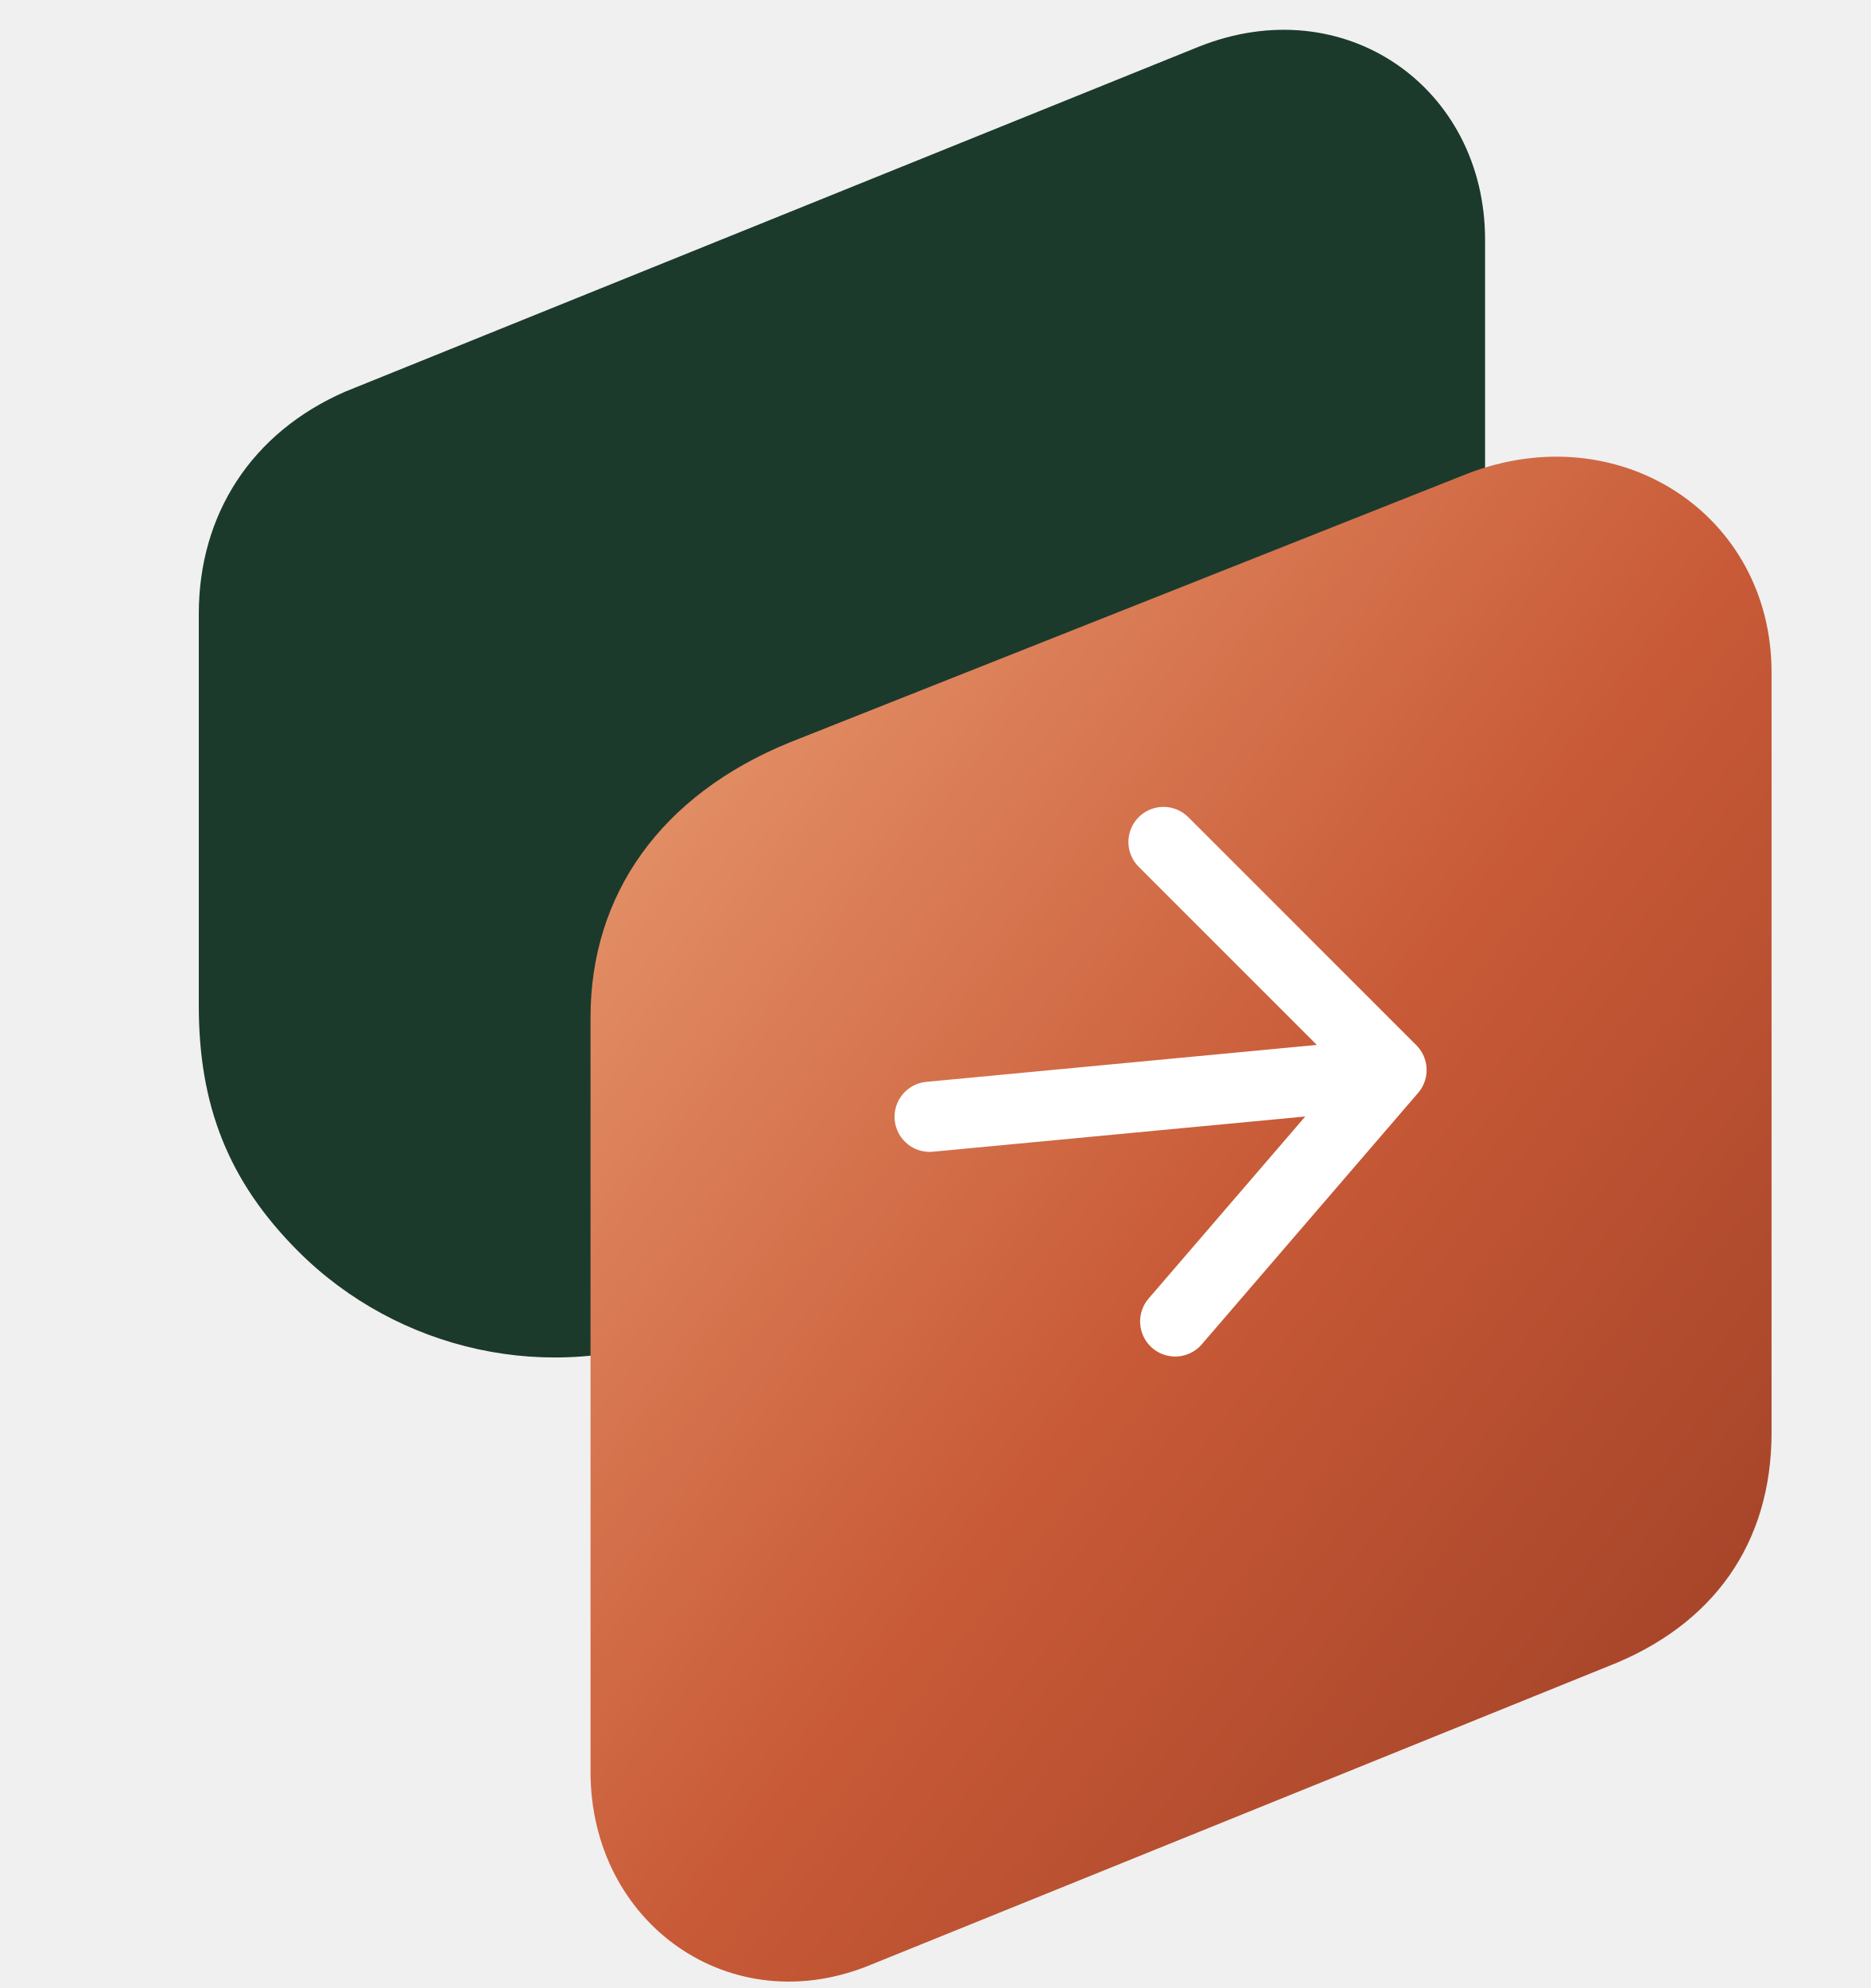
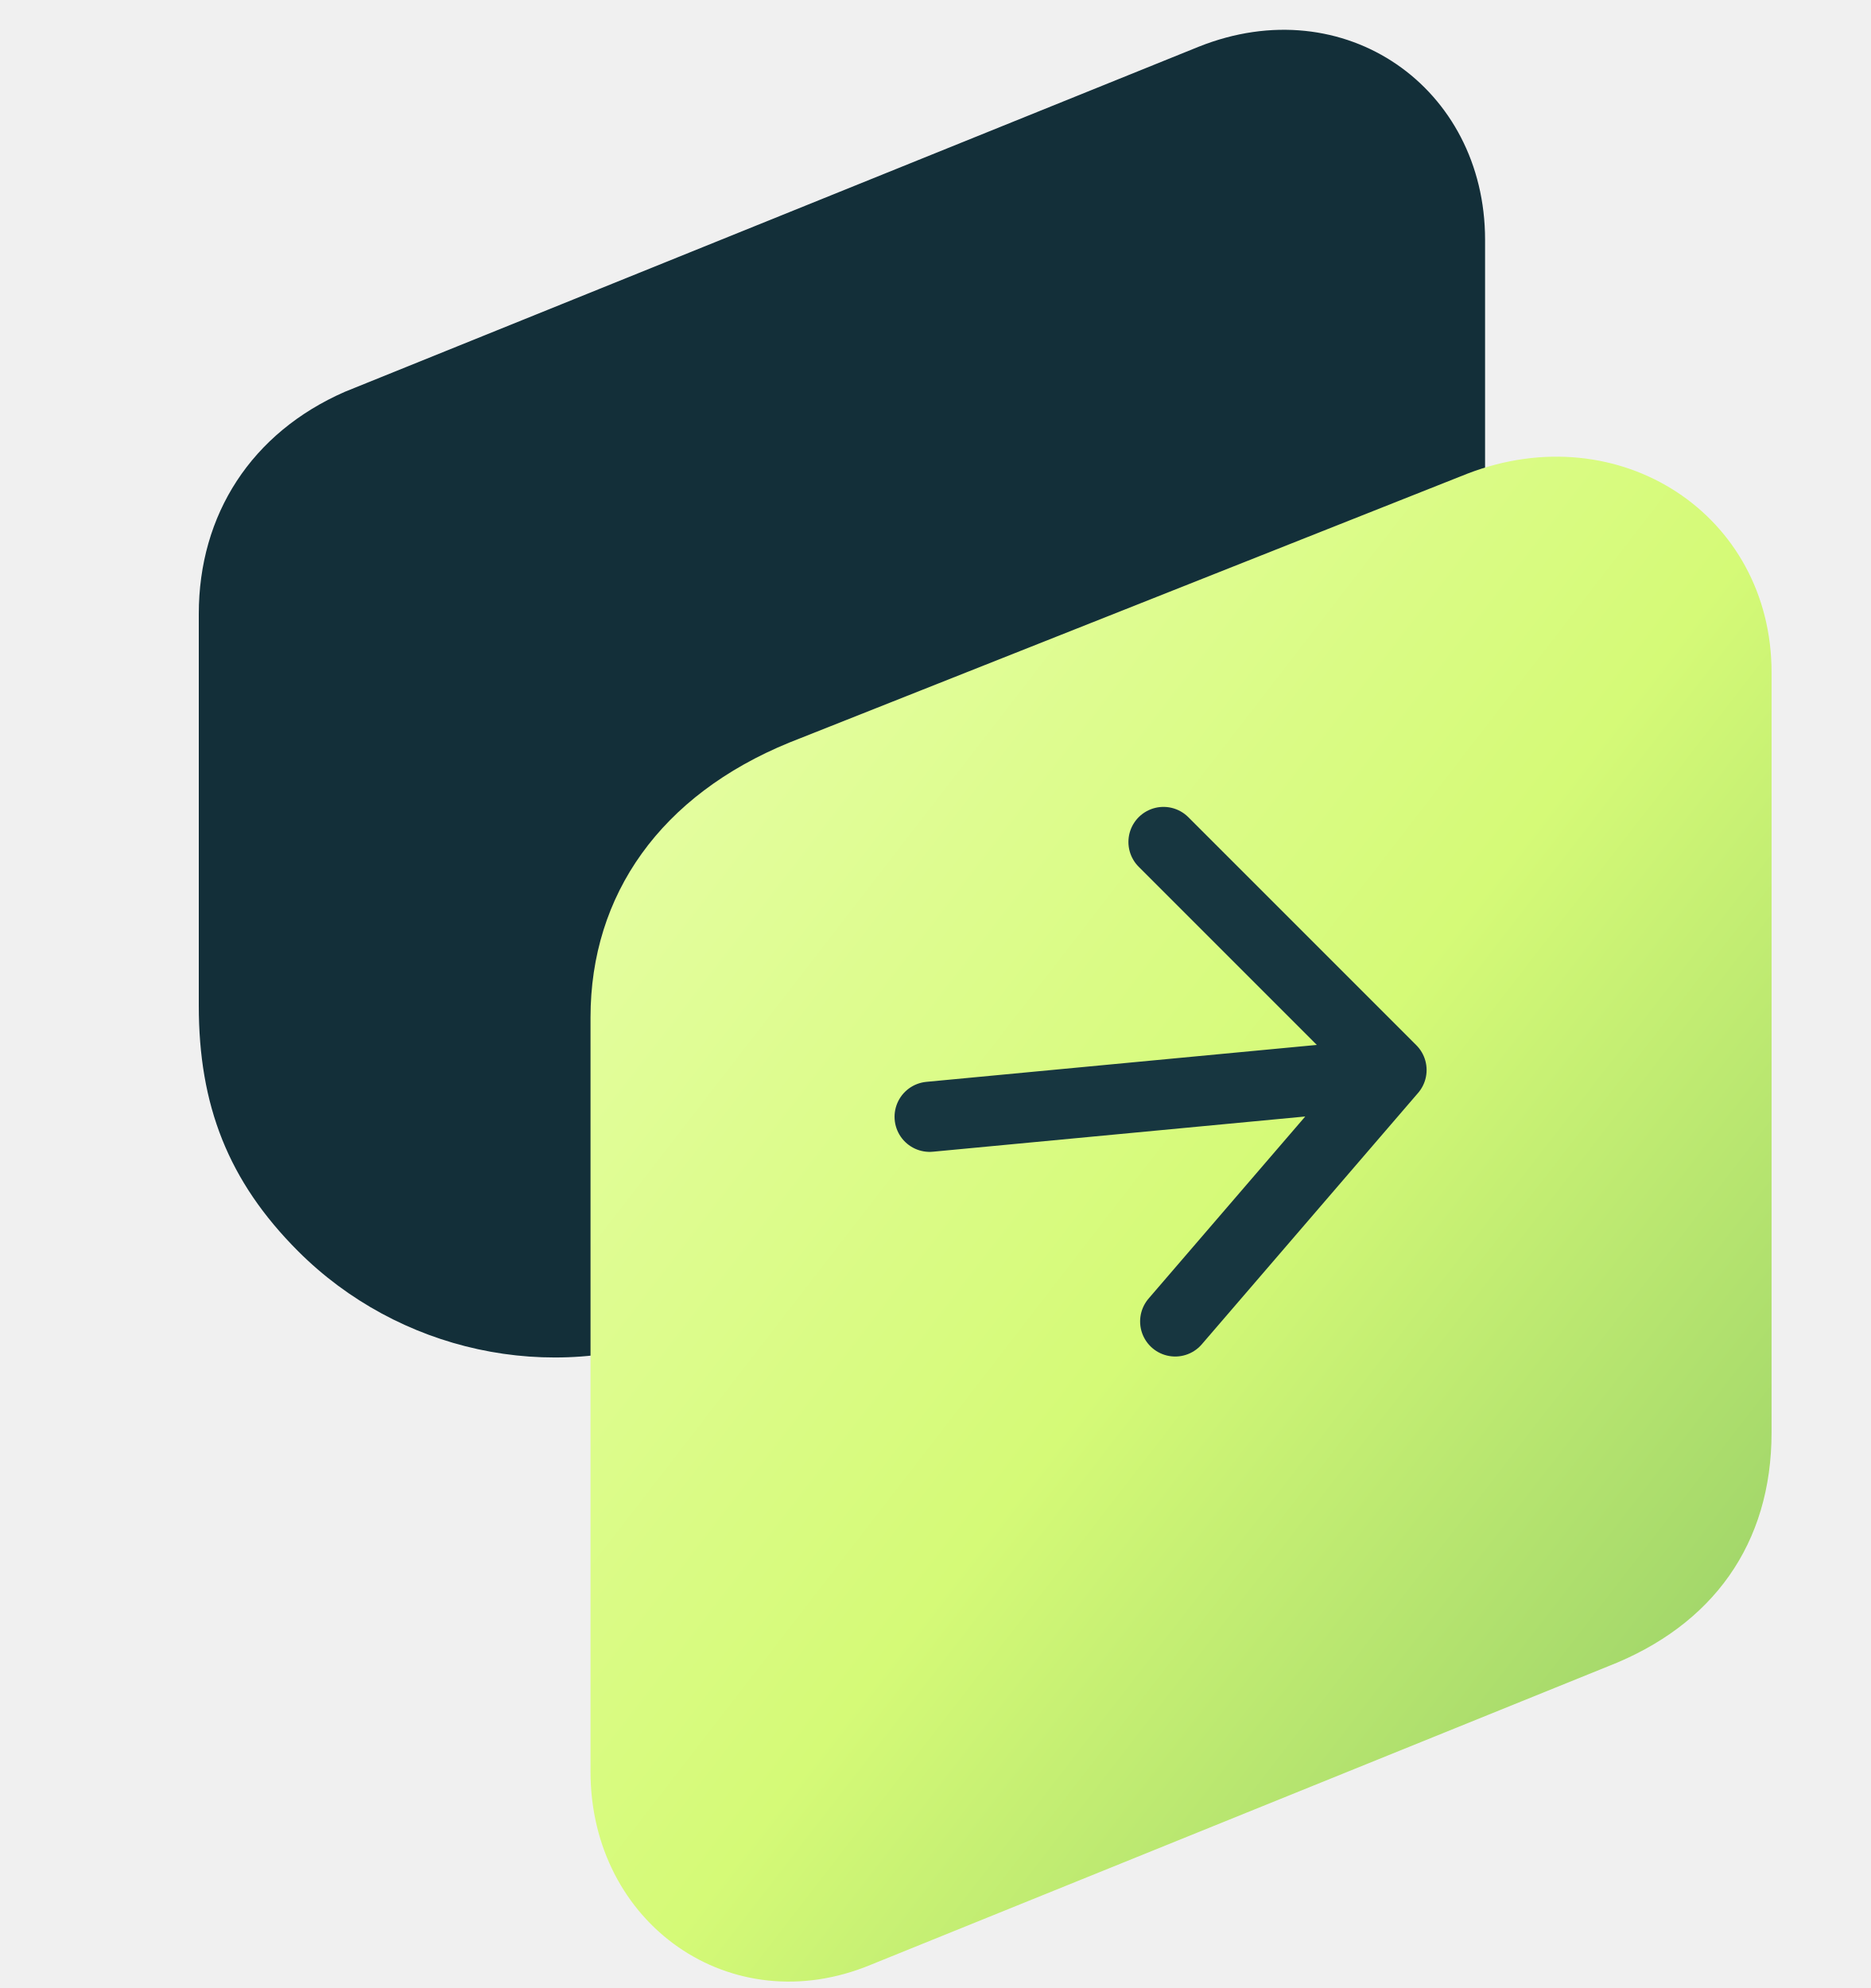
<svg xmlns="http://www.w3.org/2000/svg" viewBox="0 0 320 340">
  <defs>
    <linearGradient id="ct-violet" x1="0" y1="0" x2="1" y2="1">
-       <stop offset="0" stop-color="#eda277" />
-       <stop offset=".52" stop-color="#c85a37" />
-       <stop offset="1" stop-color="#993c24" />
+       <stop offset="0" stop-color="#e9ffae" />
+       <stop offset=".52" stop-color="#d5fa77" />
+       <stop offset="1" stop-color="#8dc865" />
    </linearGradient>
  </defs>
-   <path d="M34 105c0-17 9-31 25-38L205 8c25-10 49 7 49 33v132l-137 55c-23 9-49 3-66-14-12-12-17-25-17-42V105Z" fill="#1b3a2c" />
+   <path d="M34 105c0-17 9-31 25-38L205 8c25-10 49 7 49 33v132l-137 55c-23 9-49 3-66-14-12-12-17-25-17-42V105Z" fill="#132f39" />
  <path d="m135 127 116-46c26-10 52 7 52 34v130c0 19-10 33-28 40l-126 51c-24 10-48-7-48-33V174c0-21 12-38 34-47Z" fill="url(#ct-violet)" />
-   <path d="m159 191 74-7m-34-40 39 39-37 43" fill="none" stroke="#fff" stroke-width="12" stroke-linecap="round" stroke-linejoin="round" />
+   <path d="m159 191 74-7m-34-40 39 39-37 43" fill="none" stroke="#173640" stroke-width="12" stroke-linecap="round" stroke-linejoin="round" />
</svg>
